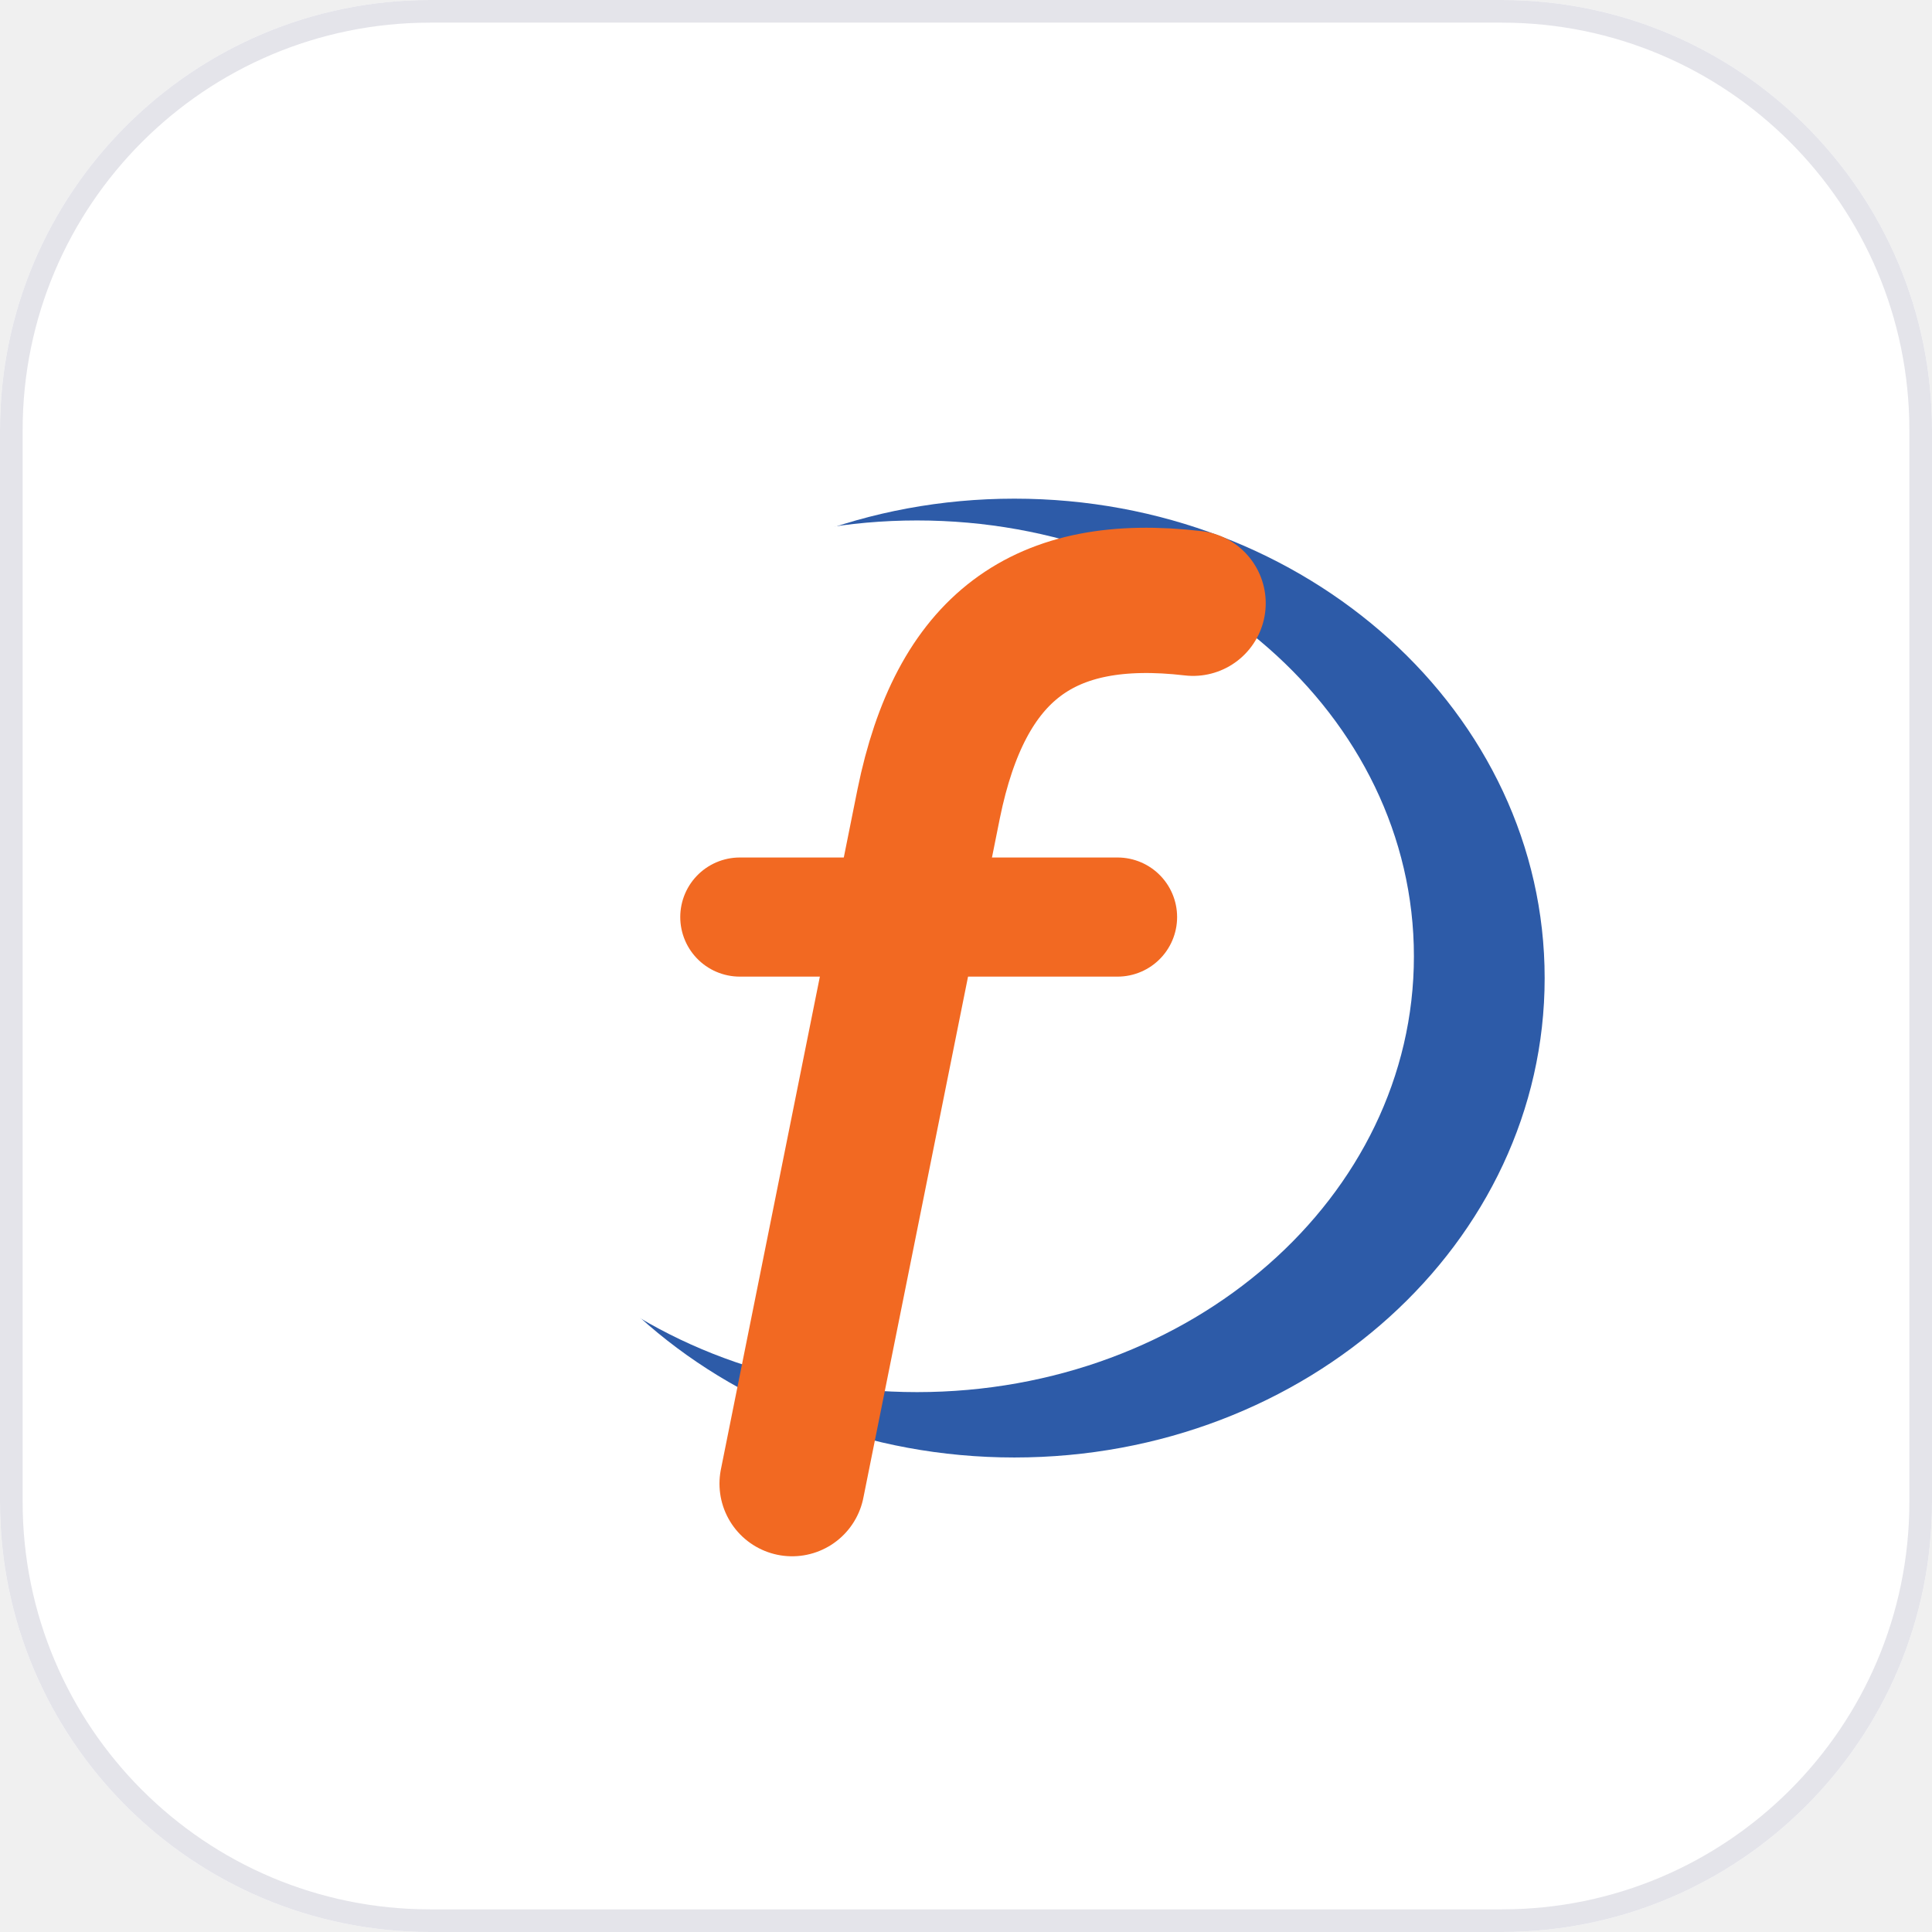
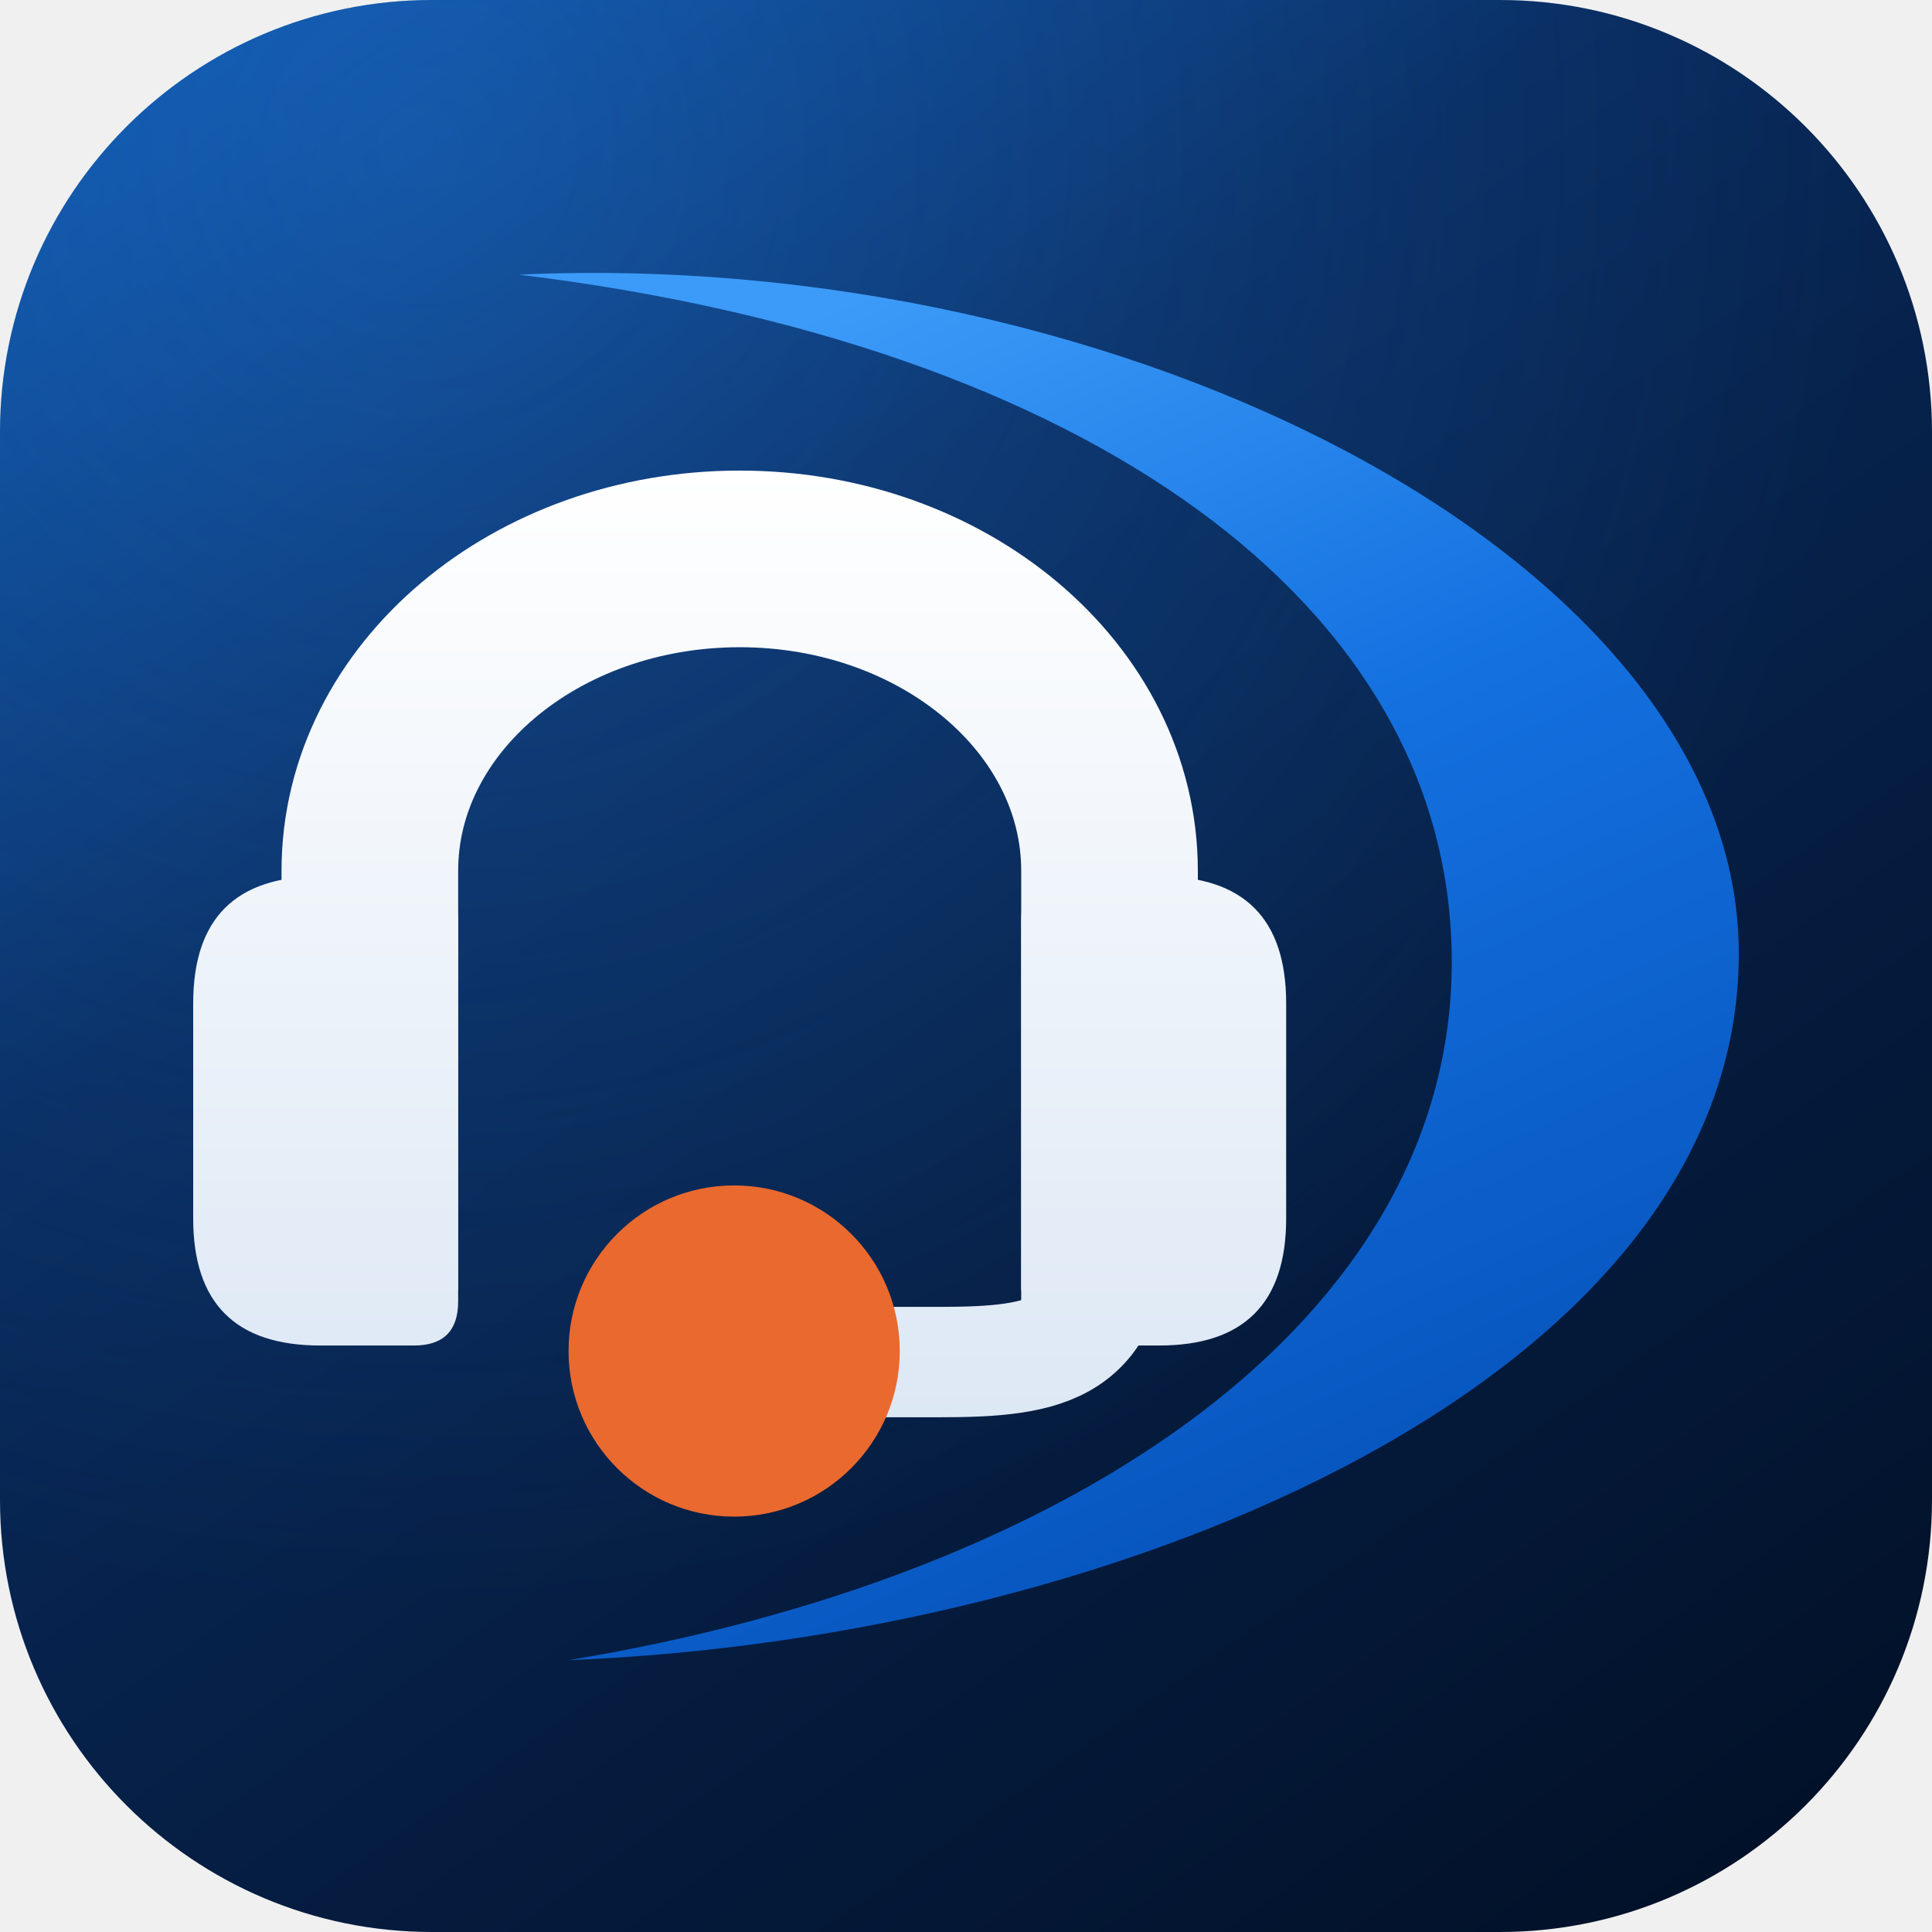
- <svg xmlns="http://www.w3.org/2000/svg" viewBox="0 0 1024 1024">
-   <rect x="0" y="0" width="1024" height="1024" rx="228" fill="#ffffff" />
-   <rect x="6" y="6" width="1012" height="1012" rx="222" fill="none" stroke="#e4e4ea" stroke-width="12" />
-   <g transform="translate(118 118) scale(0.77)">
-     <mask id="cres">
-       <rect x="-200" y="-200" width="1400" height="1400" fill="black" />
-       <ellipse cx="545" cy="520" rx="365" ry="330" fill="white" />
-       <ellipse cx="478" cy="505" rx="342" ry="300" fill="black" />
-     </mask>
-     <rect x="-200" y="-200" width="1400" height="1400" fill="#2D5BA8" mask="url(#cres)" />
-     <g fill="none" stroke="#F26922" stroke-linecap="round">
-       <path stroke-width="100" d="M 392 868 L 486 400 C 508 292 565 250 668 262" />
-       <path stroke-width="82" d="M 356 478 L 616 478" />
-     </g>
+ <svg xmlns="http://www.w3.org/2000/svg" viewBox="0 0 1024 1024" width="1024" height="1024">
+   <defs>
+     <linearGradient id="tbg" x1="0.15" y1="0" x2="0.85" y2="1">
+       <stop offset="0" stop-color="#0C4E9E" />
+       <stop offset="0.32" stop-color="#082A5C" />
+       <stop offset="0.7" stop-color="#051B3D" />
+       <stop offset="1" stop-color="#021129" />
+     </linearGradient>
+     <radialGradient id="tgl" cx="0.22" cy="0.08" r="0.75">
+       <stop offset="0" stop-color="#2E8AF0" stop-opacity="0.28" />
+       <stop offset="1" stop-color="#2E8AF0" stop-opacity="0" />
+     </radialGradient>
+     <linearGradient id="mhs" x1="0" y1="217" x2="0" y2="560" gradientUnits="userSpaceOnUse">
+       <stop offset="0" stop-color="#FFFFFF" />
+       <stop offset="1" stop-color="#DDE8F5" />
+     </linearGradient>
+     <linearGradient id="msw" x1="0.3" y1="0" x2="0.7" y2="1">
+       <stop offset="0" stop-color="#3C9BF8" />
+       <stop offset="0.4" stop-color="#1471E0" />
+       <stop offset="1" stop-color="#0550B8" />
+     </linearGradient>
+   </defs>
+   <rect x="0" y="0" width="1024" height="1024" rx="229" fill="url(#tbg)" />
+   <rect x="0" y="0" width="1024" height="1024" rx="229" fill="url(#tgl)" />
+   <g transform="translate(-163.84 -68.02) scale(1.46286)">
+     <path d="M 300 146 C 520 136, 742 250, 742 392 C 742 545, 520 640, 318 648 C 500 618, 638 525, 638 395 C 638 265, 505 171, 300 146 Z" fill="url(#msw)" />
+     <path d="M 246.0 514 V 362 A 134.0 113.0 0 0 1 514.0 362 V 514" fill="none" stroke="url(#mhs)" stroke-width="64" />
+     <path d="M 228 364 H 262 Q 278 364 278 380 V 518 Q 278 534 262 534 H 228 Q 182 534 182 488 V 410 Q 182 364 228 364 Z" fill="url(#mhs)" />
+     <path d="M 498 364 H 532 Q 578 364 578 410 V 488 Q 578 534 532 534 H 498 Q 482 534 482 518 V 380 Q 482 364 498 364 Z" fill="url(#mhs)" />
+     <path d="M 516 486 C 516 536, 492 540, 452 540 L 390 540" fill="none" stroke="url(#mhs)" stroke-width="40" stroke-linecap="round" />
+     <circle cx="378" cy="536" r="60" fill="#EA692E" />
  </g>
</svg>
